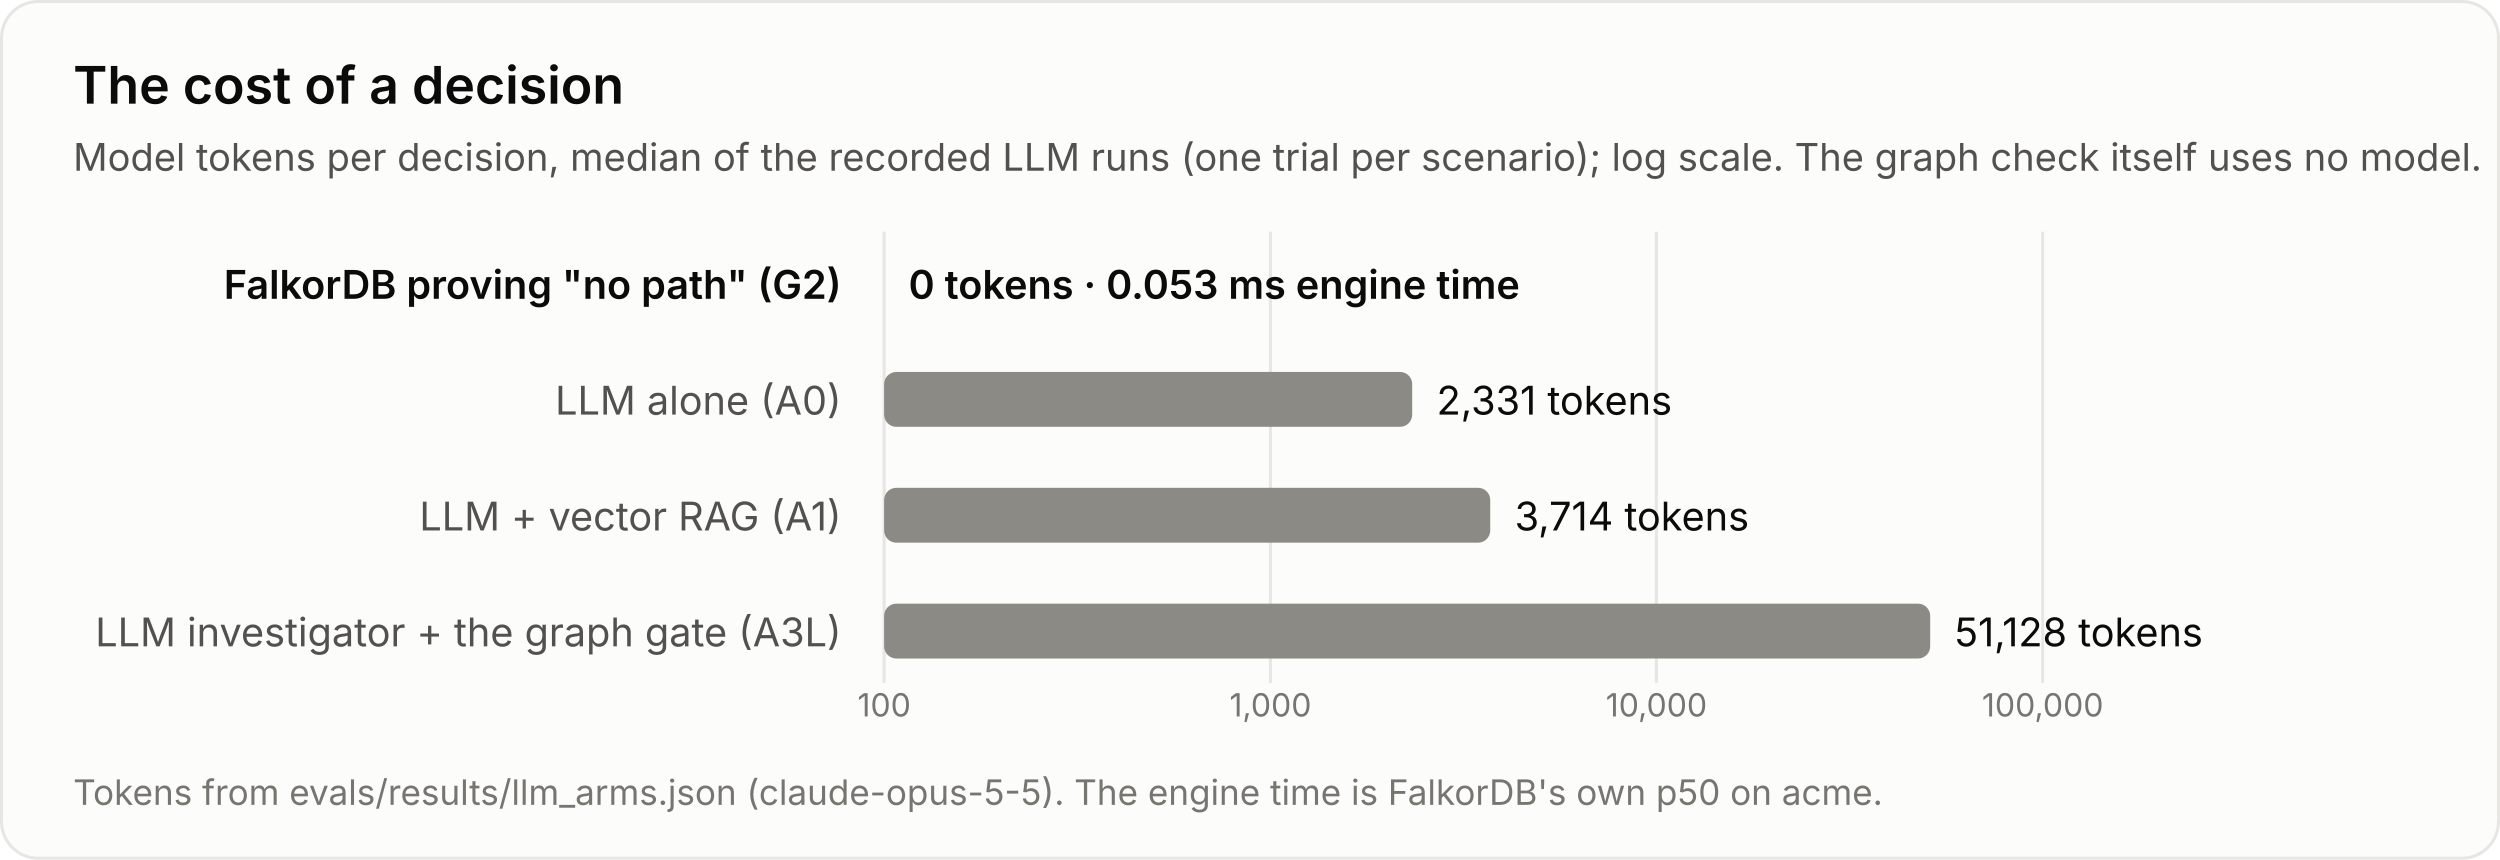
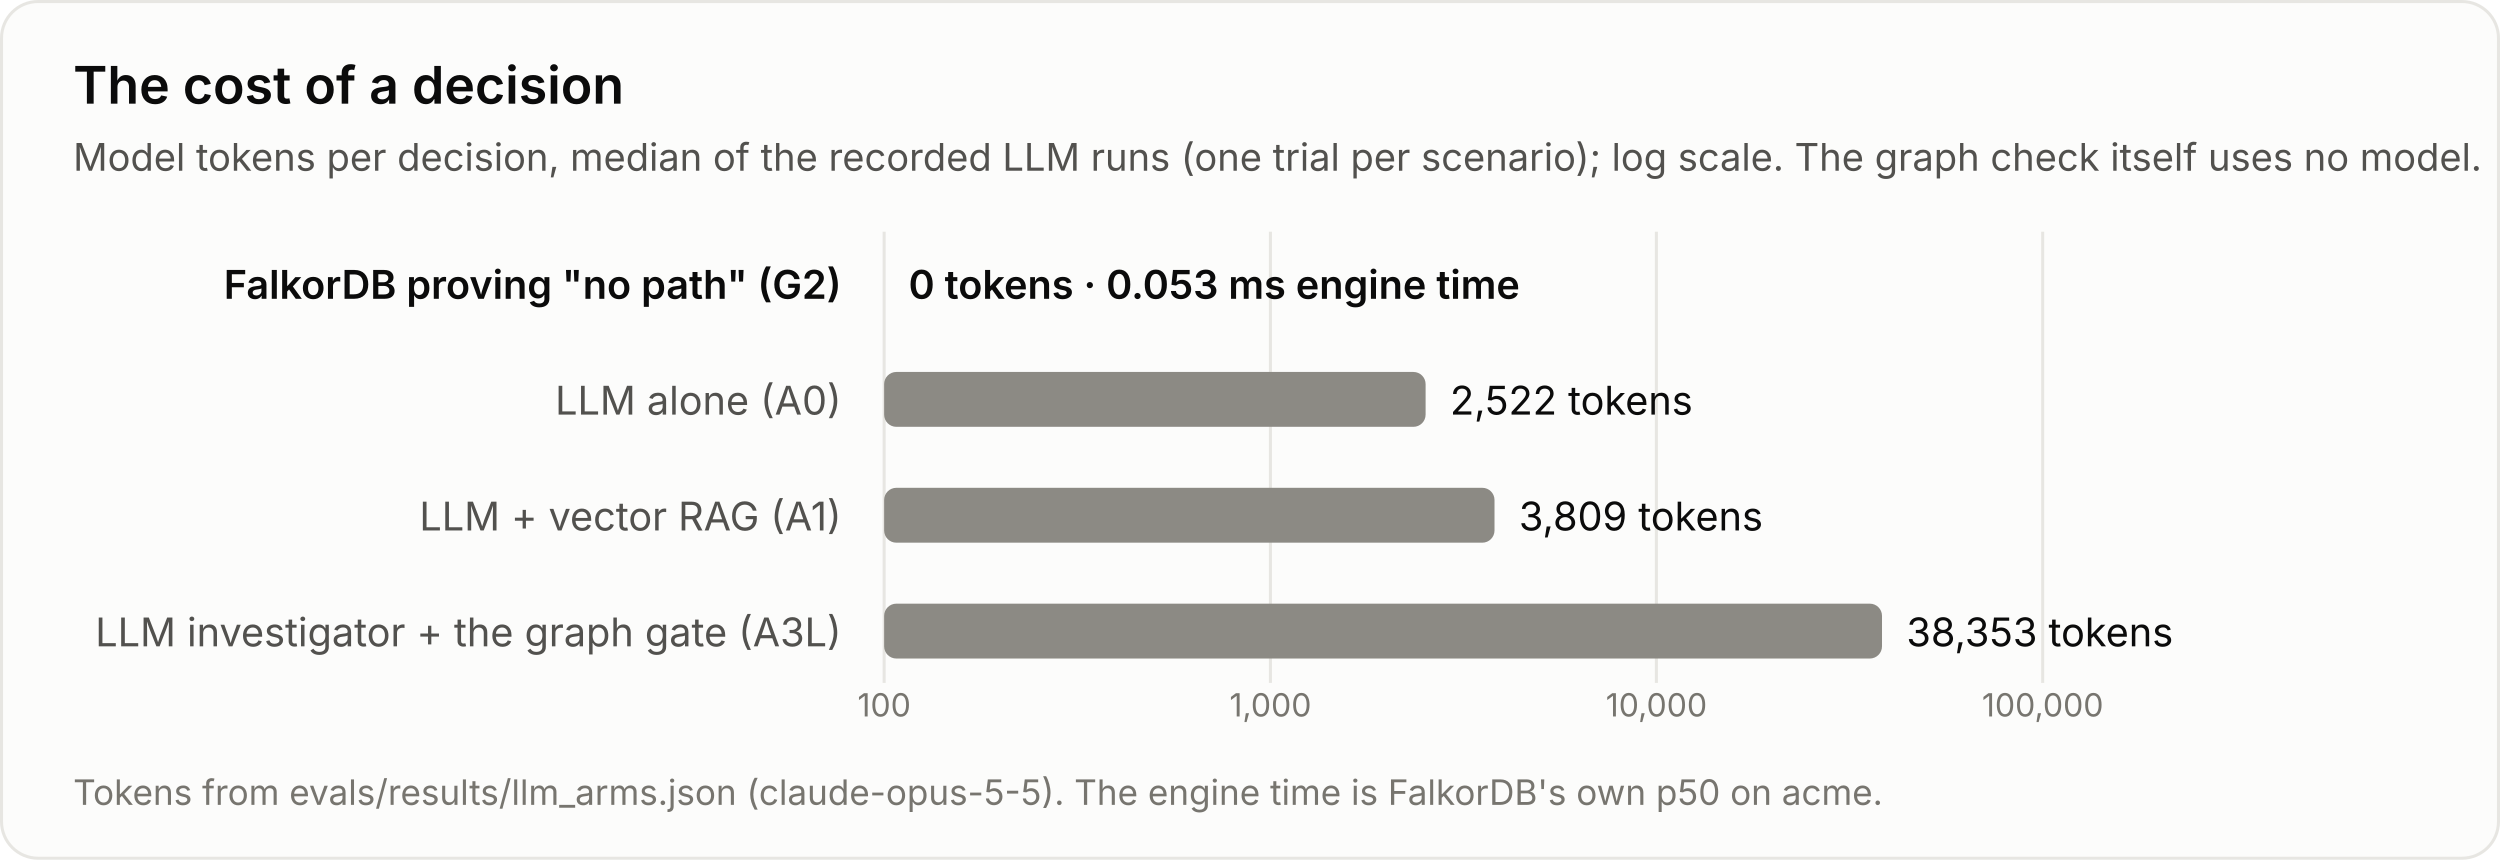
<svg xmlns="http://www.w3.org/2000/svg" viewBox="0 0 820 282" width="820" height="282" role="img" aria-label="The cost of a decision">
  <rect x="0.5" y="0.5" width="819" height="281" rx="12" fill="#fcfcfb" stroke="#e7e6e2" />
  <text x="24" y="34" font-family="Inter, -apple-system, 'Segoe UI', Helvetica, Arial, sans-serif" font-size="17" font-weight="600" fill="#0b0b0b">The cost of a decision</text>
  <text x="24" y="56" font-family="Inter, -apple-system, 'Segoe UI', Helvetica, Arial, sans-serif" font-size="12.5" fill="#52514e">Model tokens per decision, median of the recorded LLM runs (one trial per scenario); log scale. The graph check itself uses no model.</text>
  <line x1="290.0" y1="76" x2="290.0" y2="224" stroke="#e7e6e2" />
  <text x="290.0" y="235" text-anchor="middle" font-family="Inter, -apple-system, 'Segoe UI', Helvetica, Arial, sans-serif" font-size="10.5" fill="#77756f">100</text>
  <line x1="416.7" y1="76" x2="416.7" y2="224" stroke="#e7e6e2" />
  <text x="416.7" y="235" text-anchor="middle" font-family="Inter, -apple-system, 'Segoe UI', Helvetica, Arial, sans-serif" font-size="10.5" fill="#77756f">1,000</text>
  <line x1="543.3" y1="76" x2="543.3" y2="224" stroke="#e7e6e2" />
  <text x="543.3" y="235" text-anchor="middle" font-family="Inter, -apple-system, 'Segoe UI', Helvetica, Arial, sans-serif" font-size="10.5" fill="#77756f">10,000</text>
  <line x1="670.0" y1="76" x2="670.0" y2="224" stroke="#e7e6e2" />
  <text x="670.0" y="235" text-anchor="middle" font-family="Inter, -apple-system, 'Segoe UI', Helvetica, Arial, sans-serif" font-size="10.5" fill="#77756f">100,000</text>
  <text x="276" y="98" text-anchor="end" font-family="Inter, -apple-system, 'Segoe UI', Helvetica, Arial, sans-serif" font-size="13" font-weight="600" fill="#0b0b0b">FalkorDB proving "no path" (G2)</text>
  <text x="298.0" y="98" font-family="Inter, -apple-system, 'Segoe UI', Helvetica, Arial, sans-serif" font-size="13" font-weight="600" fill="#0b0b0b">0 tokens · 0.053 ms engine time</text>
  <text x="276" y="136" text-anchor="end" font-family="Inter, -apple-system, 'Segoe UI', Helvetica, Arial, sans-serif" font-size="13" font-weight="400" fill="#52514e">LLM alone (A0)</text>
  <g>
-     <rect x="290" y="122" width="173.2" height="18" rx="4" fill="#8c8a84" />
+     <rect x="290" y="122" width="177.6" height="18" rx="4" fill="#8c8a84" />
  </g>
-   <text x="471.2" y="136" font-family="Inter, -apple-system, 'Segoe UI', Helvetica, Arial, sans-serif" font-size="13" font-weight="400" fill="#0b0b0b">2,331 tokens</text>
+   <text x="475.6" y="136" font-family="Inter, -apple-system, 'Segoe UI', Helvetica, Arial, sans-serif" font-size="13" font-weight="400" fill="#0b0b0b">2,522 tokens</text>
  <text x="276" y="174" text-anchor="end" font-family="Inter, -apple-system, 'Segoe UI', Helvetica, Arial, sans-serif" font-size="13" font-weight="400" fill="#52514e">LLM + vector RAG (A1)</text>
  <g>
-     <rect x="290" y="160" width="198.8" height="18" rx="4" fill="#8c8a84" />
+     <rect x="290" y="160" width="200.2" height="18" rx="4" fill="#8c8a84" />
  </g>
-   <text x="496.8" y="174" font-family="Inter, -apple-system, 'Segoe UI', Helvetica, Arial, sans-serif" font-size="13" font-weight="400" fill="#0b0b0b">3,714 tokens</text>
+   <text x="498.2" y="174" font-family="Inter, -apple-system, 'Segoe UI', Helvetica, Arial, sans-serif" font-size="13" font-weight="400" fill="#0b0b0b">3,809 tokens</text>
  <text x="276" y="212" text-anchor="end" font-family="Inter, -apple-system, 'Segoe UI', Helvetica, Arial, sans-serif" font-size="13" font-weight="400" fill="#52514e">LLM investigator + the graph gate (A3L)</text>
  <g>
-     <rect x="290" y="198" width="343.1" height="18" rx="4" fill="#8c8a84" />
+     <rect x="290" y="198" width="327.3" height="18" rx="4" fill="#8c8a84" />
  </g>
-   <text x="641.1" y="212" font-family="Inter, -apple-system, 'Segoe UI', Helvetica, Arial, sans-serif" font-size="13" font-weight="400" fill="#0b0b0b">51,128 tokens</text>
+   <text x="625.3" y="212" font-family="Inter, -apple-system, 'Segoe UI', Helvetica, Arial, sans-serif" font-size="13" font-weight="400" fill="#0b0b0b">38,353 tokens</text>
  <text x="24" y="264" font-family="Inter, -apple-system, 'Segoe UI', Helvetica, Arial, sans-serif" font-size="11.5" fill="#77756f">Tokens from evals/results/llm_arms.json (claude-opus-5-5). The engine time is FalkorDB's own p50 on acme.</text>
</svg>
